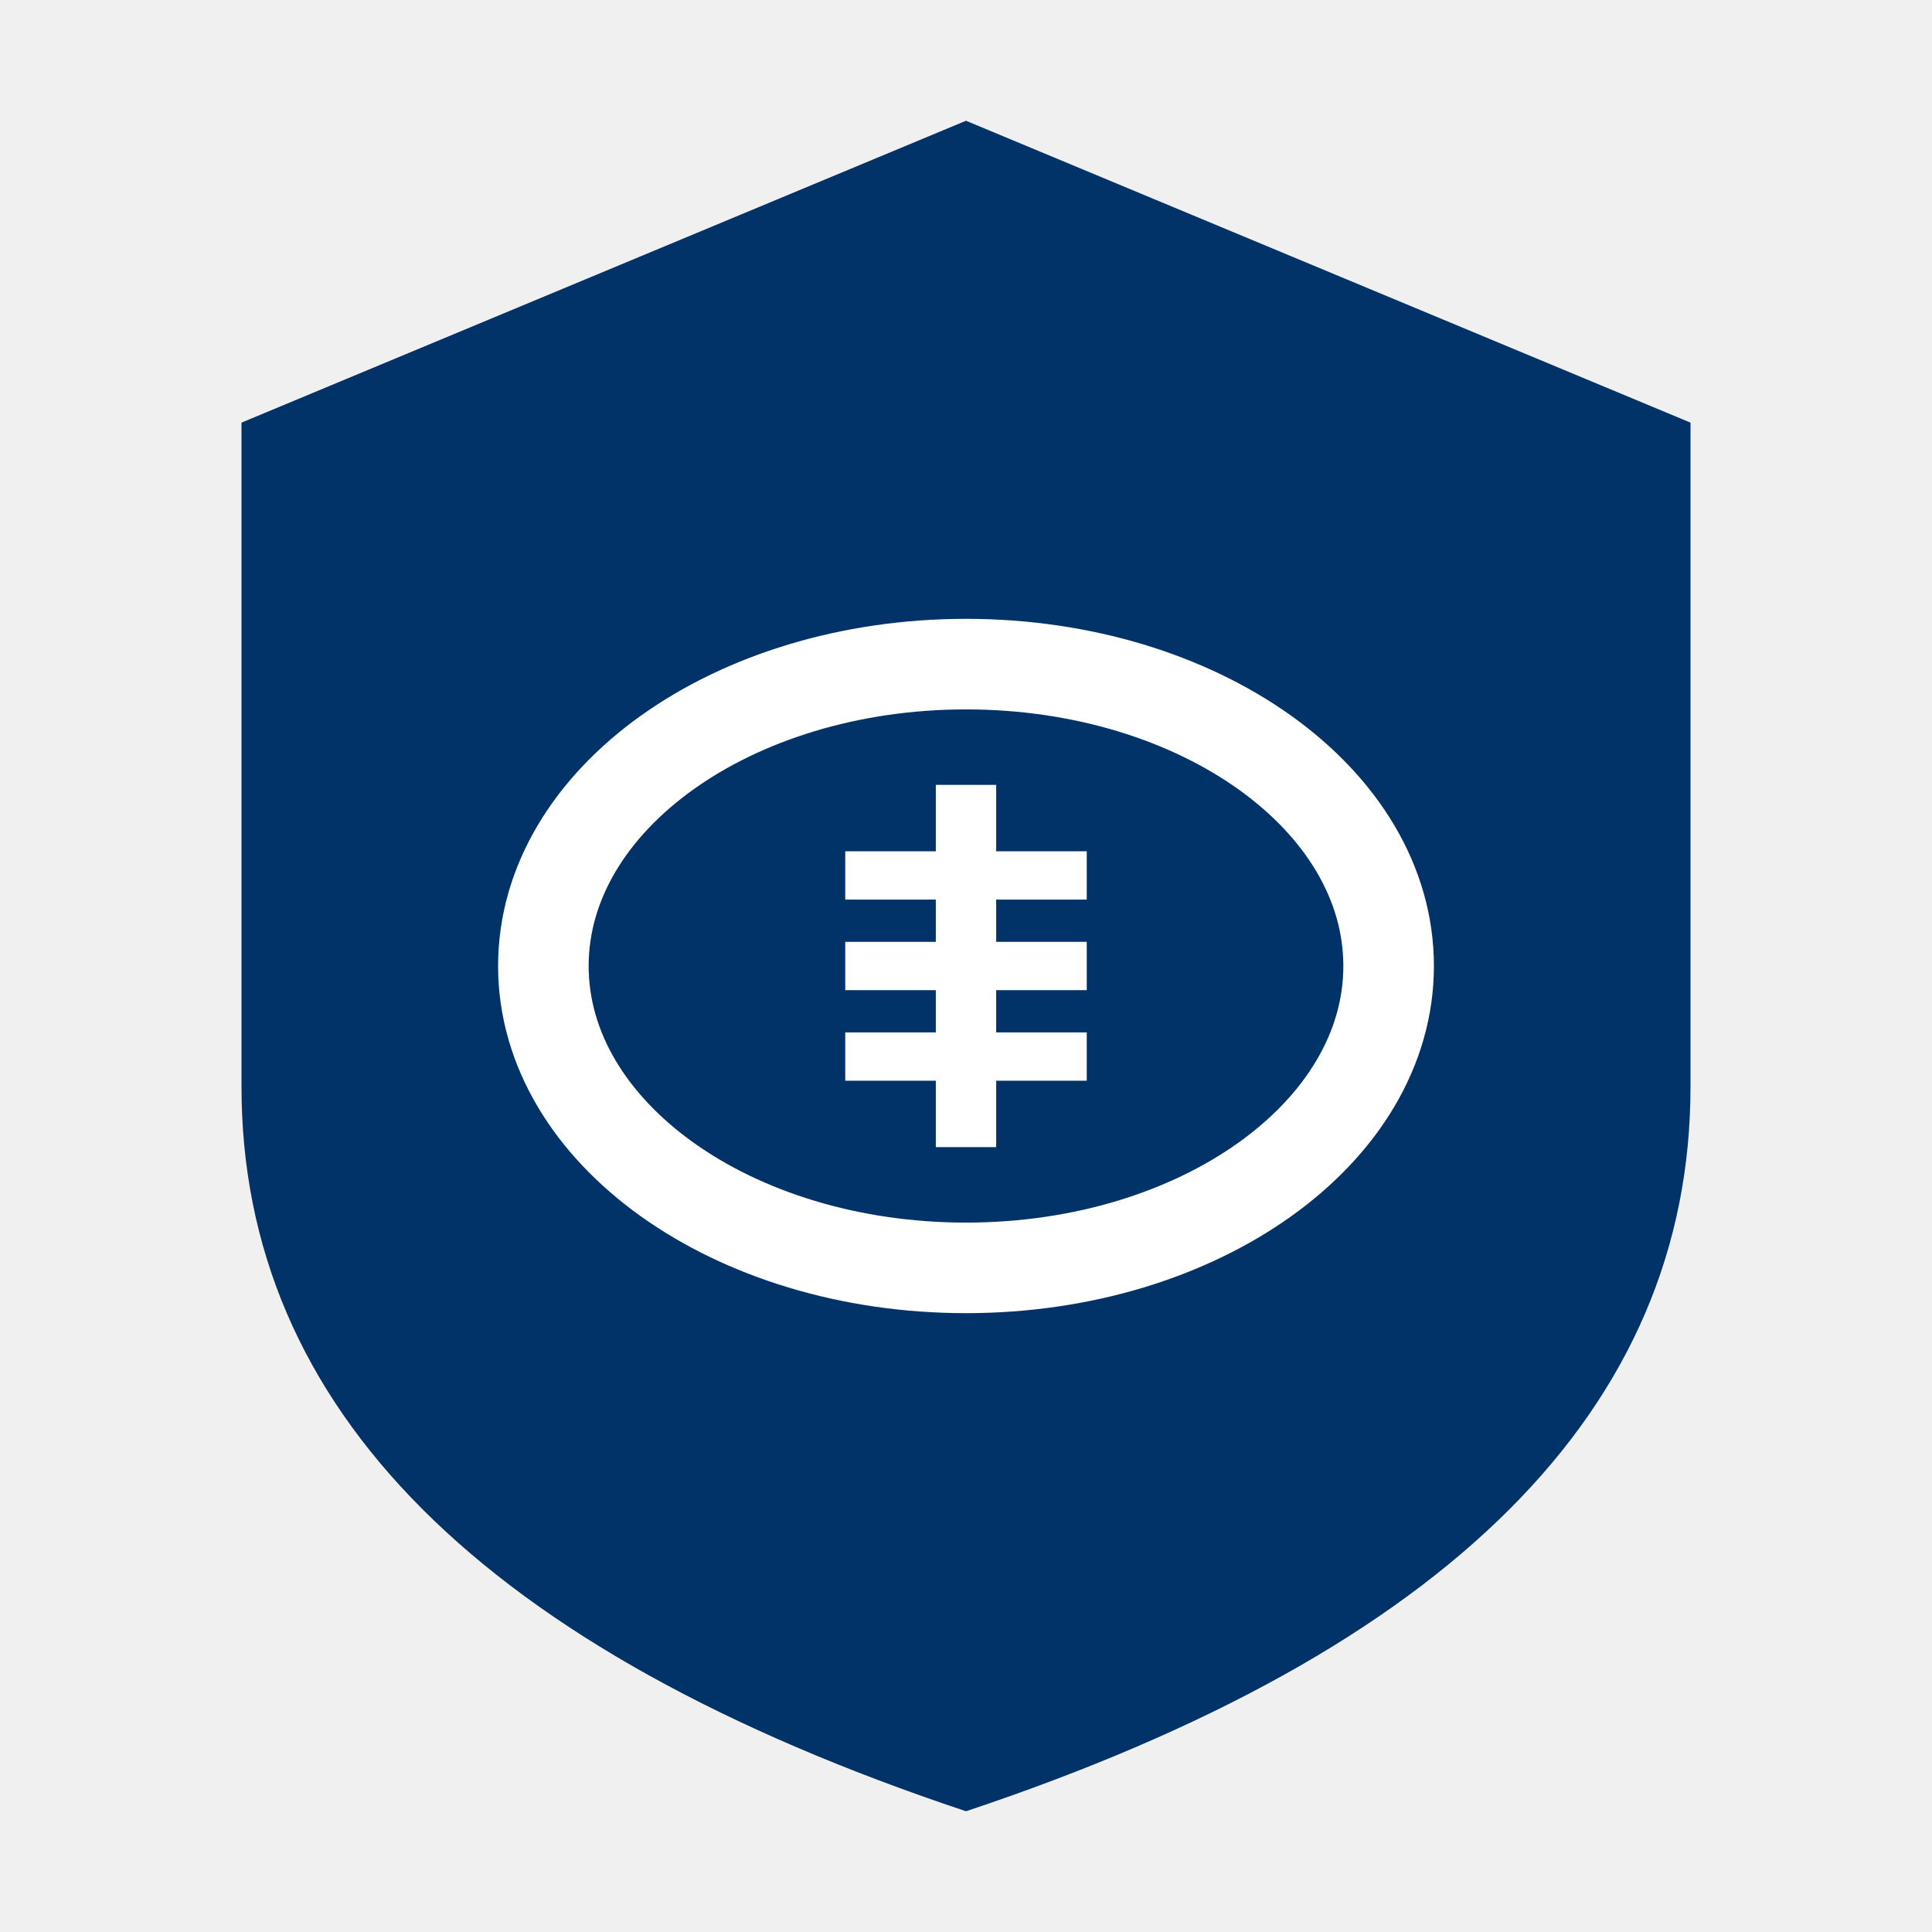
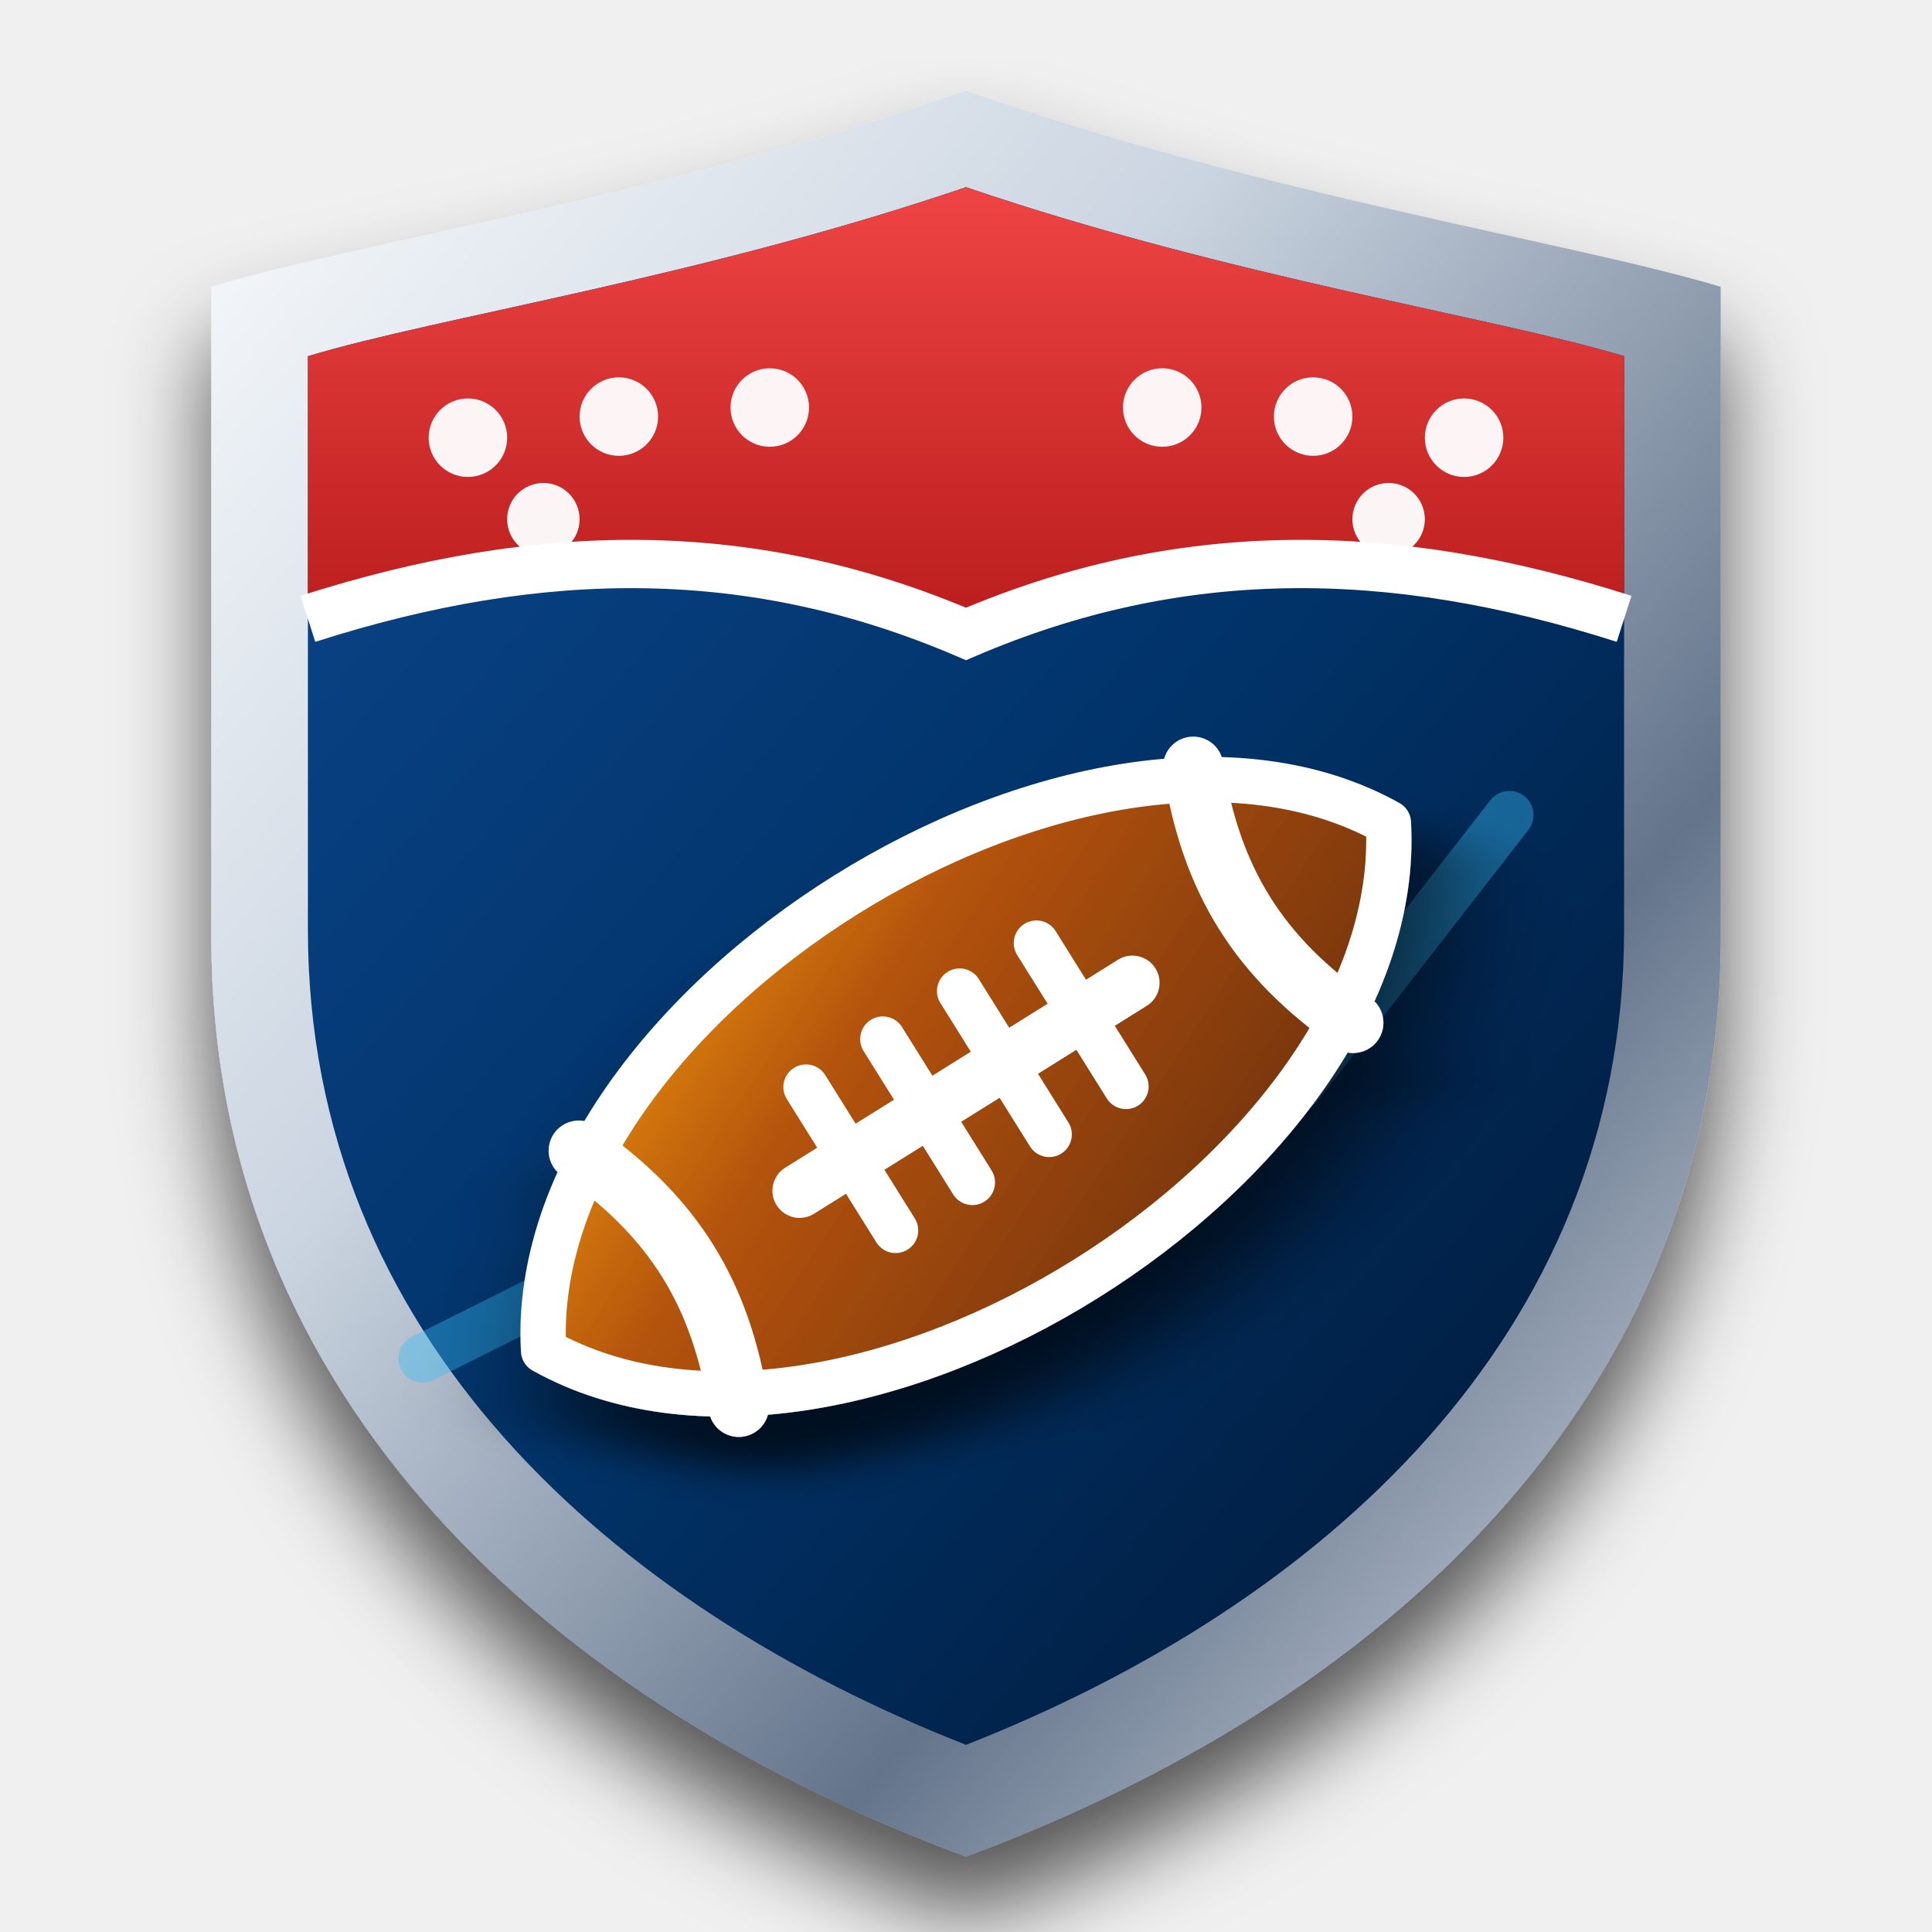
- <svg xmlns="http://www.w3.org/2000/svg" viewBox="0 0 32 32" width="32" height="32">
-   <path d="M16 2 L28 7 L28 18 Q28 26 16 30 Q4 26 4 18 L4 7 Z" fill="#013369" />
-   <ellipse cx="16" cy="16" rx="7" ry="5" fill="none" stroke="white" stroke-width="1.5" />
-   <line x1="16" y1="13" x2="16" y2="19" stroke="white" stroke-width="1" />
-   <line x1="14" y1="14.5" x2="18" y2="14.5" stroke="white" stroke-width="0.8" />
-   <line x1="14" y1="16" x2="18" y2="16" stroke="white" stroke-width="0.8" />
-   <line x1="14" y1="17.5" x2="18" y2="17.5" stroke="white" stroke-width="0.8" />
+ <svg xmlns="http://www.w3.org/2000/svg" viewBox="0 0 64 64" width="64" height="64">
+   <defs>
+     <linearGradient id="shieldNavy" x1="0%" y1="0%" x2="100%" y2="100%">
+       <stop offset="0%" stop-color="#0b468c" />
+       <stop offset="50%" stop-color="#013369" />
+       <stop offset="100%" stop-color="#011633" />
+     </linearGradient>
+     <linearGradient id="chromeRim" x1="0%" y1="0%" x2="100%" y2="100%">
+       <stop offset="0%" stop-color="#f8fafc" />
+       <stop offset="35%" stop-color="#cbd5e1" />
+       <stop offset="70%" stop-color="#64748b" />
+       <stop offset="100%" stop-color="#e2e8f0" />
+     </linearGradient>
+     <linearGradient id="redBanner" x1="0%" y1="0%" x2="0%" y2="100%">
+       <stop offset="0%" stop-color="#ef4444" />
+       <stop offset="100%" stop-color="#b91c1c" />
+     </linearGradient>
+     <linearGradient id="pigskin" x1="0%" y1="0%" x2="100%" y2="100%">
+       <stop offset="0%" stop-color="#f59e0b" />
+       <stop offset="35%" stop-color="#b45309" />
+       <stop offset="85%" stop-color="#78350f" />
+       <stop offset="100%" stop-color="#451a03" />
+     </linearGradient>
+     <filter id="drop" x="-15%" y="-15%" width="130%" height="130%">
+       <feDropShadow dx="0" dy="2" stdDeviation="1.5" flood-color="#000000" flood-opacity="0.65" />
+     </filter>
+   </defs>
+   <path d="M32 3 C42 6.5 52 8 57 9.5 L57 31 C57 46.5 45.5 56.5 32 61.5 C18.5 56.5 7 46.5 7 31 L7 9.5 C12 8 22 6.5 32 3 Z" fill="url(#chromeRim)" filter="url(#drop)" />
+   <path d="M32 6.2 C40.8 9.2 49.5 10.5 53.8 11.8 L53.8 30.8 C53.8 44.3 43.7 53.2 32 57.8 C20.3 53.2 10.2 44.3 10.2 30.8 L10.2 11.8 C14.5 10.5 23.2 9.2 32 6.2 Z" fill="url(#shieldNavy)" />
+   <path d="M32 6.2 C40.8 9.2 49.5 10.5 53.8 11.8 L53.8 20.5 C46 18 39 18 32 21 C25 18 18 18 10.2 20.5 L10.2 11.8 C14.5 10.5 23.2 9.2 32 6.2 Z" fill="url(#redBanner)" />
+   <path d="M10.2 20.5 C18 18 25 18 32 21 C39 18 46 18 53.8 20.5" fill="none" stroke="#ffffff" stroke-width="1.6" />
+   <g fill="#ffffff" opacity="0.95">
+     <circle cx="15.5" cy="14.5" r="1.3" />
+     <circle cx="20.5" cy="13.8" r="1.3" />
+     <circle cx="25.5" cy="13.5" r="1.3" />
+     <circle cx="18" cy="17.2" r="1.2" />
+     <circle cx="48.5" cy="14.5" r="1.3" />
+     <circle cx="43.5" cy="13.8" r="1.3" />
+     <circle cx="38.5" cy="13.5" r="1.3" />
+     <circle cx="46" cy="17.2" r="1.2" />
+   </g>
+   <polyline points="14,45 22,41 28,43 36,34 43,36 50,27" fill="none" stroke="#38bdf8" stroke-width="1.6" stroke-linecap="round" stroke-linejoin="round" opacity="0.4" />
+   <g transform="translate(32, 36) rotate(-32)" filter="url(#drop)">
+     <path d="M-16.5,0 C-11,-10 11,-10 16.5,0 C11,10 -11,10 -16.5,0 Z" fill="url(#pigskin)" stroke="#ffffff" stroke-width="1.5" stroke-linejoin="round" />
+     <path d="M-12,-5 C-10.5,-1.5 -10.5,1.5 -12,5" stroke="#ffffff" stroke-width="2" stroke-linecap="round" fill="none" />
+     <path d="M12,-5 C10.5,-1.5 10.5,1.5 12,5" stroke="#ffffff" stroke-width="2" stroke-linecap="round" fill="none" />
+     <line x1="-6.5" y1="0" x2="6.5" y2="0" stroke="#ffffff" stroke-width="1.8" stroke-linecap="round" />
+     <line x1="-4.5" y1="-2.8" x2="-4.5" y2="2.8" stroke="#ffffff" stroke-width="1.5" stroke-linecap="round" />
+     <line x1="-1.5" y1="-2.8" x2="-1.5" y2="2.8" stroke="#ffffff" stroke-width="1.5" stroke-linecap="round" />
+     <line x1="1.5" y1="-2.8" x2="1.5" y2="2.8" stroke="#ffffff" stroke-width="1.5" stroke-linecap="round" />
+     <line x1="4.5" y1="-2.8" x2="4.5" y2="2.8" stroke="#ffffff" stroke-width="1.5" stroke-linecap="round" />
+   </g>
</svg>
